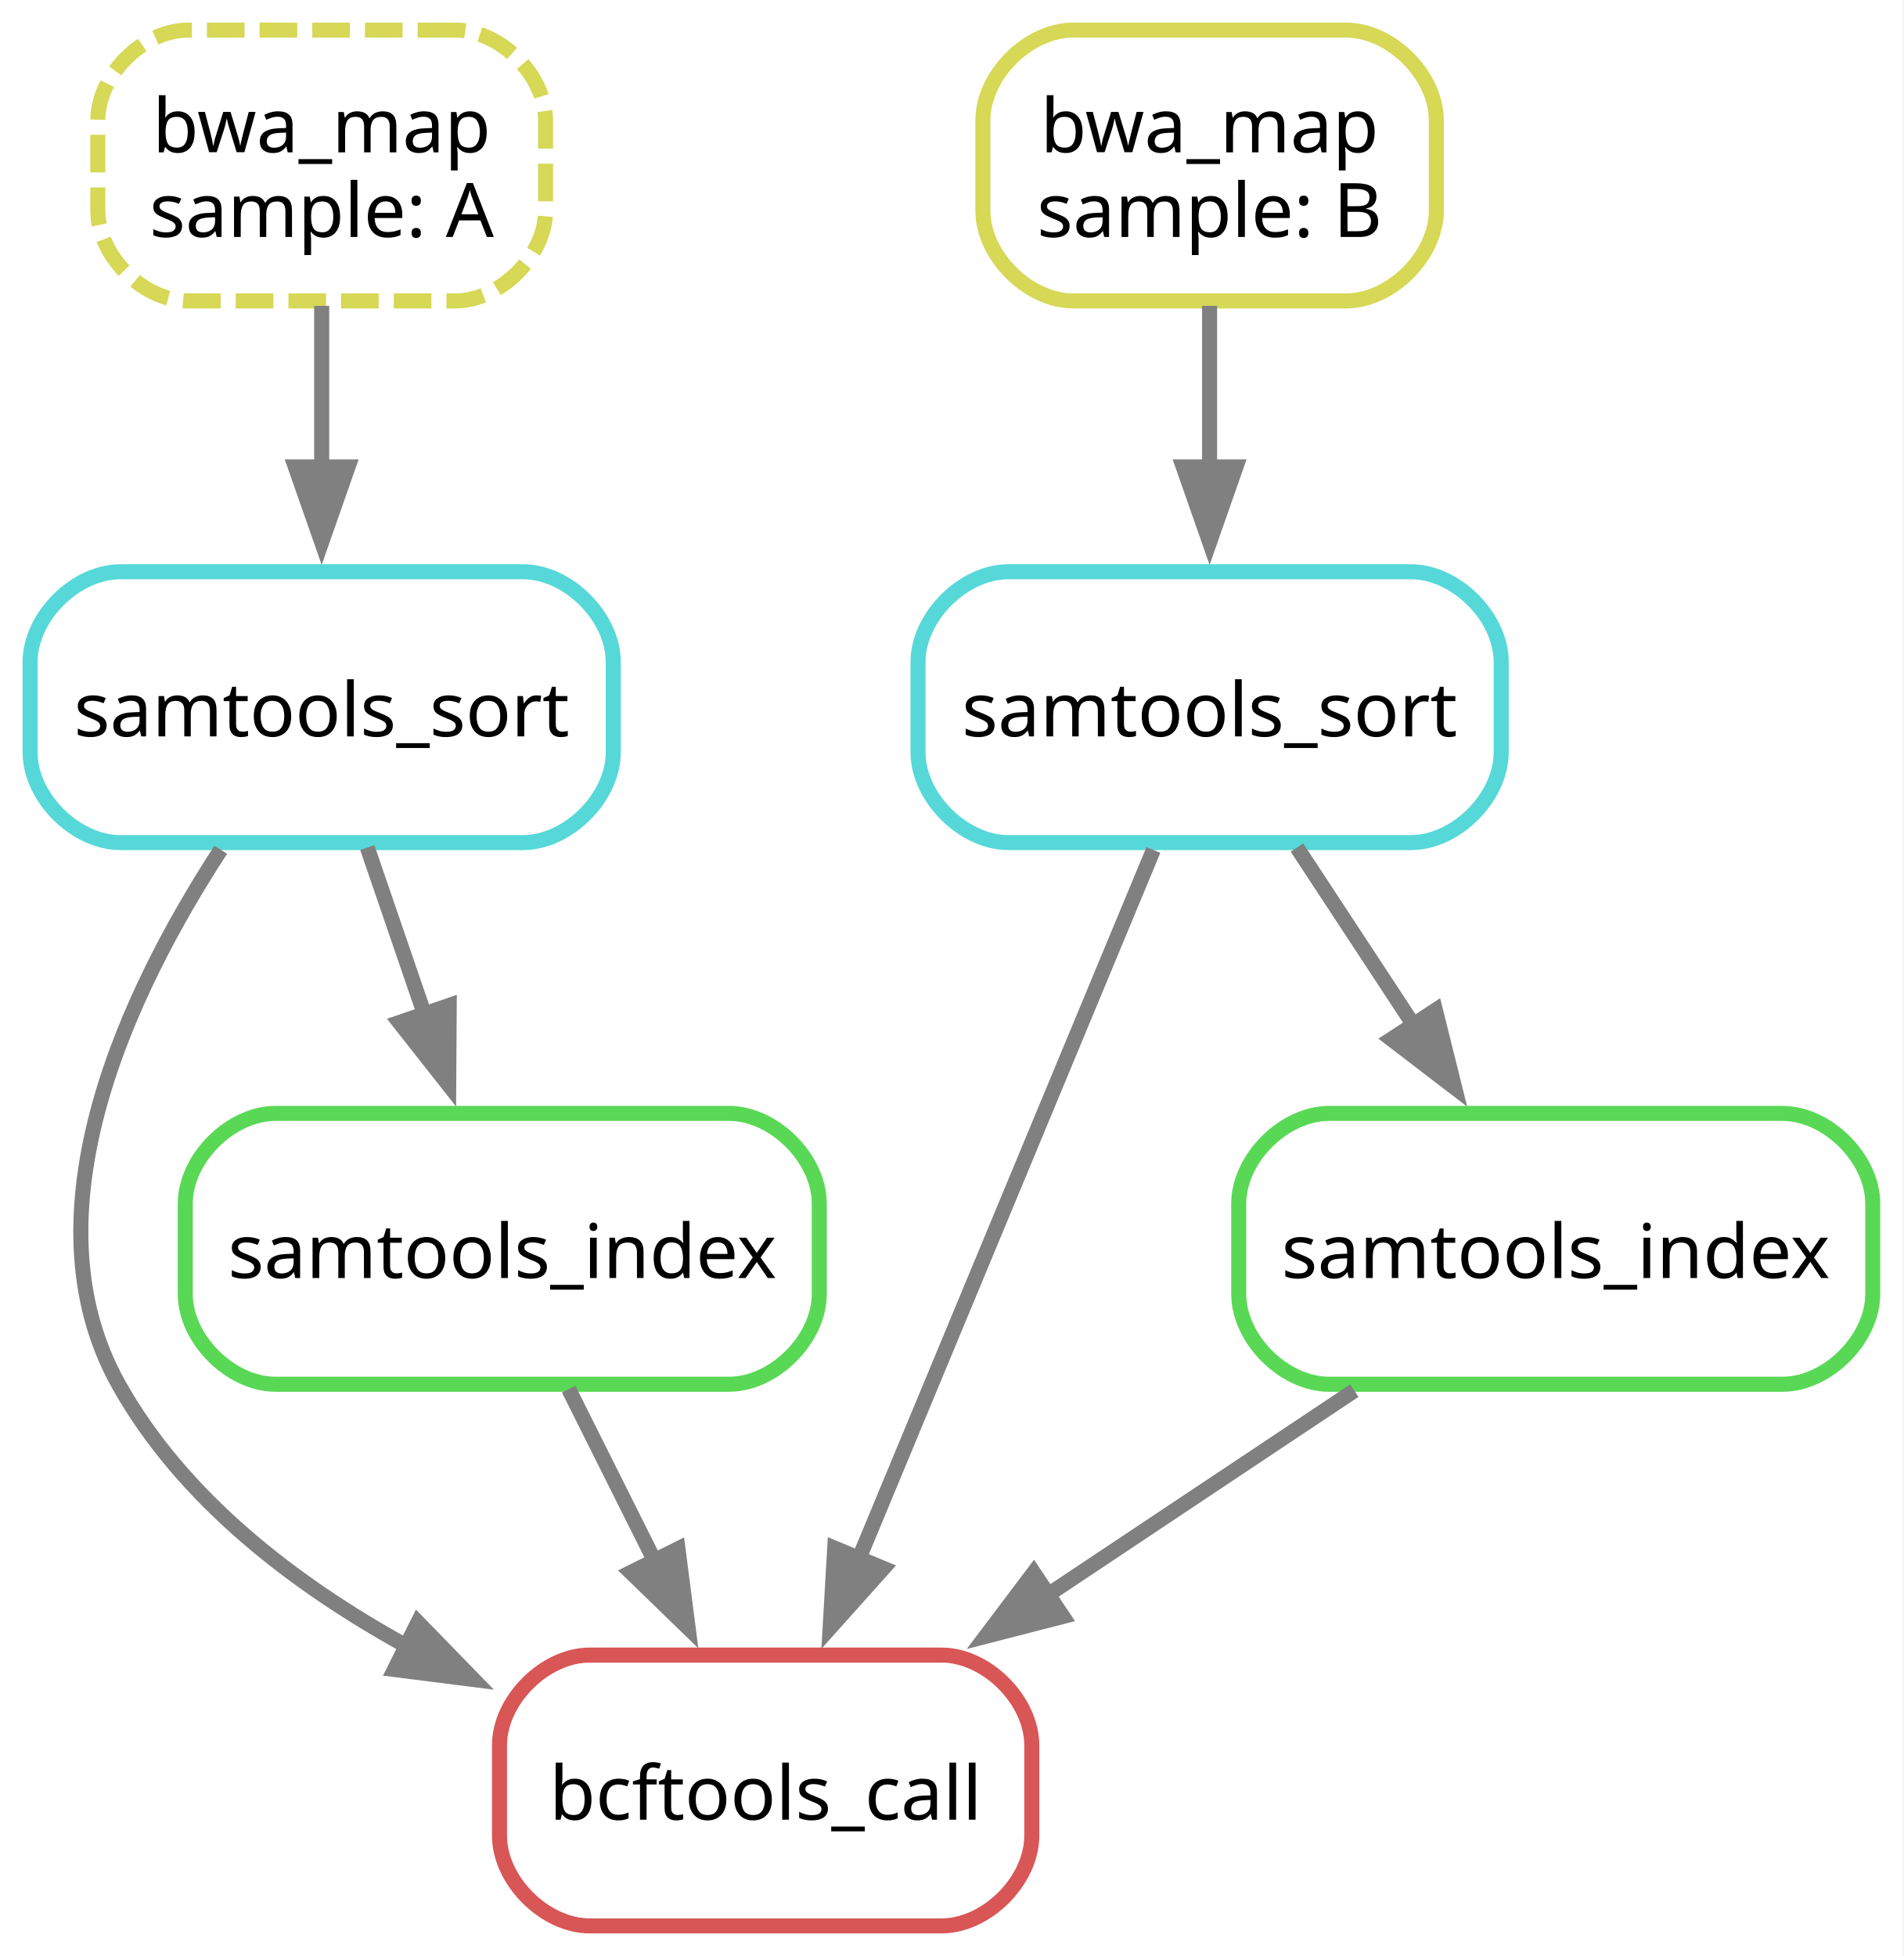
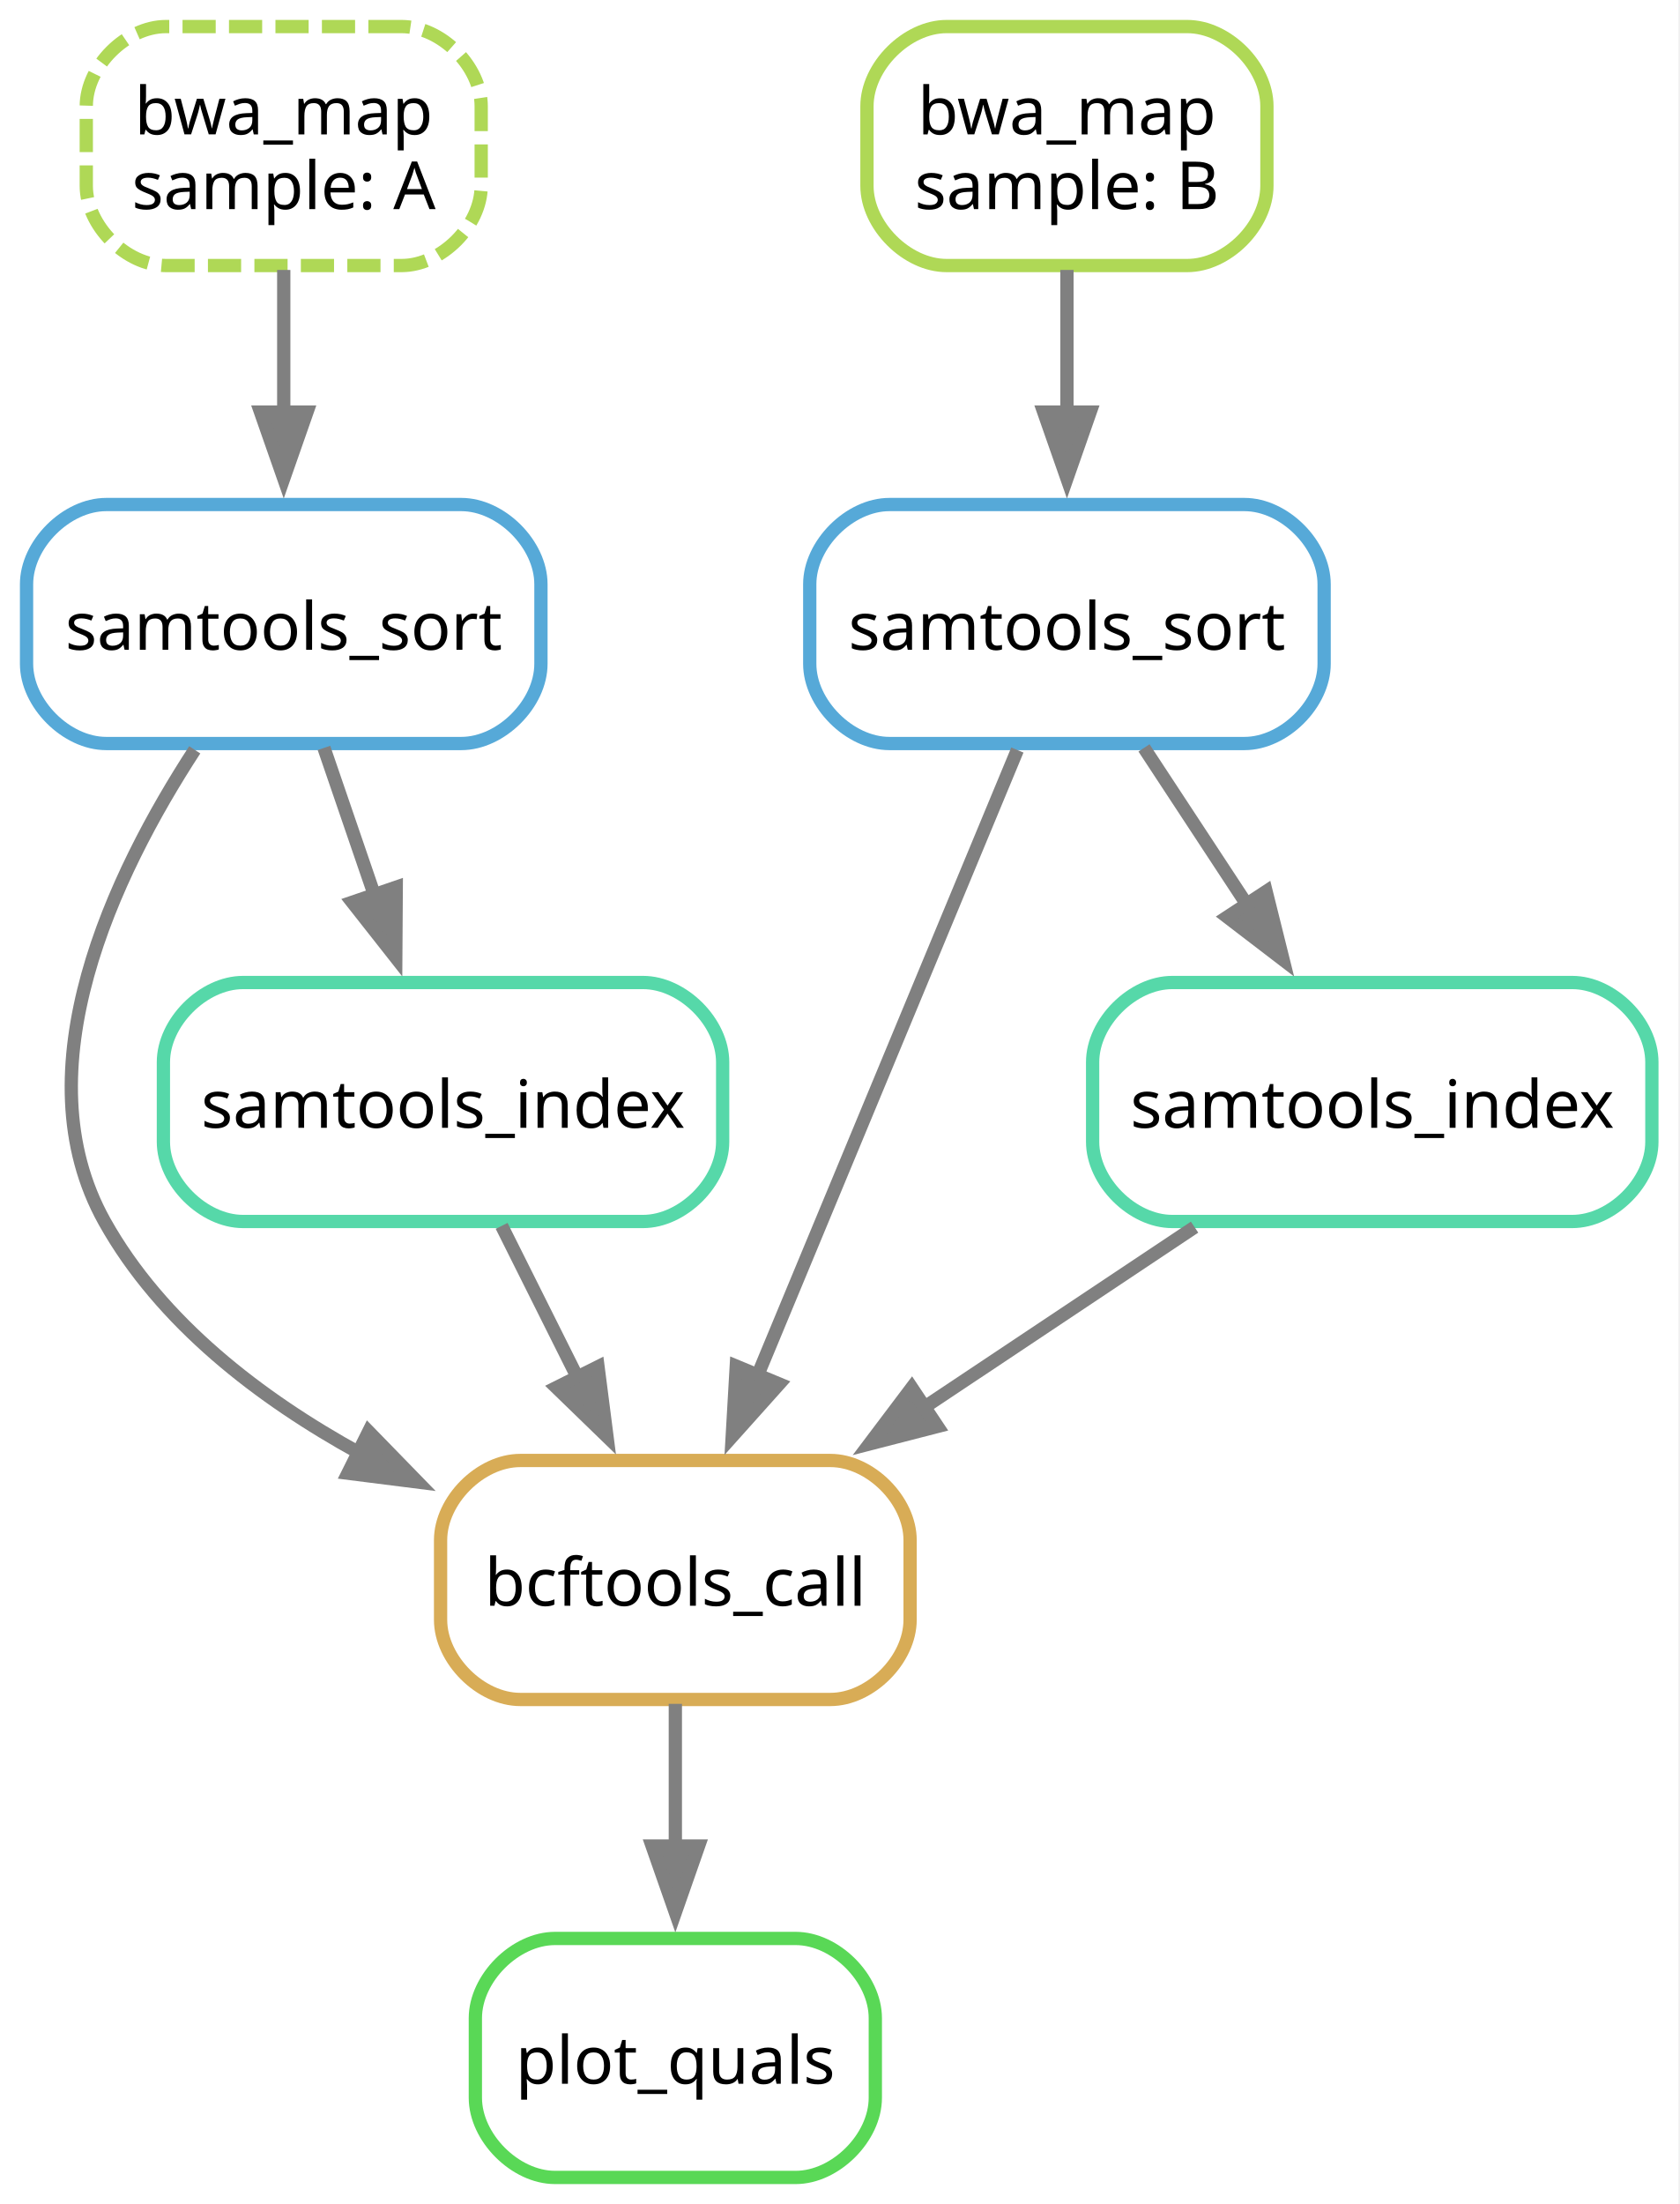
- <svg xmlns="http://www.w3.org/2000/svg" width="253pt" height="260pt" viewBox="0.00 0.00 253.00 260.00">
-   <g id="graph0" class="graph" transform="scale(1 1) rotate(0) translate(4 256)">
-     <polygon fill="white" stroke="none" points="-4,4 -4,-256 248.88,-256 248.88,4 -4,4" />
+ <svg xmlns="http://www.w3.org/2000/svg" width="253pt" height="332pt" viewBox="0.00 0.00 253.00 332.00">
+   <g id="graph0" class="graph" transform="scale(1 1) rotate(0) translate(4 328)">
+     <polygon fill="white" stroke="none" points="-4,4 -4,-328 248.88,-328 248.88,4 -4,4" />
    <g id="node1" class="node">
-       <path fill="none" stroke="#d85656" stroke-width="2" d="M121.12,-36C121.12,-36 74.38,-36 74.38,-36 68.38,-36 62.38,-30 62.38,-24 62.38,-24 62.38,-12 62.38,-12 62.38,-6 68.38,0 74.38,0 74.38,0 121.12,0 121.12,0 127.12,0 133.12,-6 133.12,-12 133.12,-12 133.12,-24 133.12,-24 133.12,-30 127.12,-36 121.12,-36" />
-       <text xml:space="preserve" text-anchor="middle" x="97.75" y="-14.12" font-family="sans" font-size="10.00">bcftools_call</text>
+       <path fill="none" stroke="#59d856" stroke-width="2" d="M115.88,-36C115.88,-36 79.62,-36 79.62,-36 73.62,-36 67.62,-30 67.62,-24 67.62,-24 67.62,-12 67.62,-12 67.62,-6 73.62,0 79.62,0 79.62,0 115.88,0 115.88,0 121.88,0 127.88,-6 127.88,-12 127.88,-12 127.88,-24 127.88,-24 127.88,-30 121.88,-36 115.88,-36" />
+       <text xml:space="preserve" text-anchor="middle" x="97.75" y="-14.12" font-family="sans" font-size="10.00">plot_quals</text>
    </g>
    <g id="node2" class="node">
-       <path fill="none" stroke="#56d8d8" stroke-width="2" d="M65.5,-180C65.5,-180 12,-180 12,-180 6,-180 0,-174 0,-168 0,-168 0,-156 0,-156 0,-150 6,-144 12,-144 12,-144 65.5,-144 65.5,-144 71.5,-144 77.5,-150 77.5,-156 77.5,-156 77.5,-168 77.5,-168 77.5,-174 71.5,-180 65.5,-180" />
-       <text xml:space="preserve" text-anchor="middle" x="38.75" y="-158.12" font-family="sans" font-size="10.00">samtools_sort</text>
+       <path fill="none" stroke="#d8ac56" stroke-width="2" d="M121.12,-108C121.12,-108 74.38,-108 74.38,-108 68.38,-108 62.38,-102 62.38,-96 62.38,-96 62.38,-84 62.38,-84 62.38,-78 68.38,-72 74.38,-72 74.38,-72 121.12,-72 121.12,-72 127.12,-72 133.12,-78 133.12,-84 133.12,-84 133.12,-96 133.12,-96 133.12,-102 127.12,-108 121.12,-108" />
+       <text xml:space="preserve" text-anchor="middle" x="97.75" y="-86.12" font-family="sans" font-size="10.00">bcftools_call</text>
    </g>
    <g id="edge1" class="edge">
-       <path fill="none" stroke="grey" stroke-width="2" d="M25.34,-143.05C13.2,-124.41 -1,-94.84 11.75,-72 20.27,-56.75 35.18,-45.34 50.21,-37.09" />
-       <polygon fill="grey" stroke="grey" stroke-width="2" points="51.54,-40.34 58.93,-32.75 48.42,-34.08 51.54,-40.34" />
+       <path fill="none" stroke="grey" stroke-width="2" d="M97.75,-71.34C97.75,-64.75 97.75,-57.08 97.75,-49.67" />
+       <polygon fill="grey" stroke="grey" stroke-width="2" points="101.25,-49.93 97.75,-39.93 94.25,-49.93 101.25,-49.93" />
+     </g>
+     <g id="node3" class="node">
+       <path fill="none" stroke="#56a9d8" stroke-width="2" d="M65.5,-252C65.5,-252 12,-252 12,-252 6,-252 0,-246 0,-240 0,-240 0,-228 0,-228 0,-222 6,-216 12,-216 12,-216 65.5,-216 65.5,-216 71.5,-216 77.5,-222 77.5,-228 77.5,-228 77.5,-240 77.5,-240 77.5,-246 71.5,-252 65.5,-252" />
+       <text xml:space="preserve" text-anchor="middle" x="38.75" y="-230.12" font-family="sans" font-size="10.00">samtools_sort</text>
+     </g>
+     <g id="edge2" class="edge">
+       <path fill="none" stroke="grey" stroke-width="2" d="M25.34,-215.05C13.2,-196.41 -1,-166.84 11.75,-144 20.27,-128.75 35.18,-117.34 50.21,-109.09" />
+       <polygon fill="grey" stroke="grey" stroke-width="2" points="51.54,-112.34 58.93,-104.75 48.42,-106.08 51.54,-112.34" />
+     </g>
+     <g id="node7" class="node">
+       <path fill="none" stroke="#56d8a9" stroke-width="2" d="M92.88,-180C92.88,-180 32.62,-180 32.62,-180 26.62,-180 20.62,-174 20.62,-168 20.62,-168 20.62,-156 20.62,-156 20.62,-150 26.62,-144 32.62,-144 32.62,-144 92.88,-144 92.88,-144 98.88,-144 104.88,-150 104.88,-156 104.88,-156 104.88,-168 104.88,-168 104.88,-174 98.88,-180 92.88,-180" />
+       <text xml:space="preserve" text-anchor="middle" x="62.75" y="-158.12" font-family="sans" font-size="10.00">samtools_index</text>
+     </g>
+     <g id="edge8" class="edge">
+       <path fill="none" stroke="grey" stroke-width="2" d="M44.81,-215.34C47.12,-208.59 49.83,-200.69 52.43,-193.11" />
+       <polygon fill="grey" stroke="grey" stroke-width="2" points="55.7,-194.36 55.63,-183.77 49.08,-192.09 55.7,-194.36" />
+     </g>
+     <g id="node4" class="node">
+       <path fill="none" stroke="#afd856" stroke-width="2" stroke-dasharray="5,2" d="M56.5,-324C56.5,-324 21,-324 21,-324 15,-324 9,-318 9,-312 9,-312 9,-300 9,-300 9,-294 15,-288 21,-288 21,-288 56.5,-288 56.5,-288 62.5,-288 68.5,-294 68.5,-300 68.5,-300 68.5,-312 68.5,-312 68.5,-318 62.5,-324 56.5,-324" />
+       <text xml:space="preserve" text-anchor="middle" x="38.75" y="-307.75" font-family="sans" font-size="10.00">bwa_map</text>
+       <text xml:space="preserve" text-anchor="middle" x="38.75" y="-296.5" font-family="sans" font-size="10.00">sample: A</text>
+     </g>
+     <g id="edge6" class="edge">
+       <path fill="none" stroke="grey" stroke-width="2" d="M38.75,-287.34C38.75,-280.75 38.75,-273.08 38.75,-265.67" />
+       <polygon fill="grey" stroke="grey" stroke-width="2" points="42.25,-265.93 38.75,-255.93 35.25,-265.93 42.25,-265.93" />
+     </g>
+     <g id="node5" class="node">
+       <path fill="none" stroke="#56a9d8" stroke-width="2" d="M183.5,-252C183.5,-252 130,-252 130,-252 124,-252 118,-246 118,-240 118,-240 118,-228 118,-228 118,-222 124,-216 130,-216 130,-216 183.5,-216 183.5,-216 189.5,-216 195.5,-222 195.5,-228 195.5,-228 195.5,-240 195.5,-240 195.5,-246 189.5,-252 183.5,-252" />
+       <text xml:space="preserve" text-anchor="middle" x="156.75" y="-230.12" font-family="sans" font-size="10.00">samtools_sort</text>
+     </g>
+     <g id="edge3" class="edge">
+       <path fill="none" stroke="grey" stroke-width="2" d="M149.28,-215.02C139.44,-191.33 122,-149.35 110.16,-120.86" />
+       <polygon fill="grey" stroke="grey" stroke-width="2" points="113.39,-119.53 106.32,-111.63 106.93,-122.21 113.39,-119.53" />
+     </g>
+     <g id="node8" class="node">
+       <path fill="none" stroke="#56d8a9" stroke-width="2" d="M232.88,-180C232.88,-180 172.62,-180 172.62,-180 166.62,-180 160.62,-174 160.62,-168 160.62,-168 160.62,-156 160.62,-156 160.62,-150 166.62,-144 172.62,-144 172.62,-144 232.88,-144 232.88,-144 238.88,-144 244.88,-150 244.88,-156 244.88,-156 244.88,-168 244.88,-168 244.88,-174 238.88,-180 232.88,-180" />
+       <text xml:space="preserve" text-anchor="middle" x="202.75" y="-158.12" font-family="sans" font-size="10.00">samtools_index</text>
+     </g>
+     <g id="edge9" class="edge">
+       <path fill="none" stroke="grey" stroke-width="2" d="M168.36,-215.34C173.06,-208.18 178.62,-199.73 183.87,-191.73" />
+       <polygon fill="grey" stroke="grey" stroke-width="2" points="186.76,-193.71 189.32,-183.43 180.91,-189.87 186.76,-193.71" />
    </g>
    <g id="node6" class="node">
-       <path fill="none" stroke="#59d856" stroke-width="2" d="M92.88,-108C92.88,-108 32.62,-108 32.62,-108 26.62,-108 20.62,-102 20.62,-96 20.62,-96 20.62,-84 20.62,-84 20.62,-78 26.62,-72 32.62,-72 32.62,-72 92.88,-72 92.88,-72 98.88,-72 104.88,-78 104.88,-84 104.88,-84 104.88,-96 104.88,-96 104.88,-102 98.88,-108 92.88,-108" />
-       <text xml:space="preserve" text-anchor="middle" x="62.75" y="-86.12" font-family="sans" font-size="10.00">samtools_index</text>
+       <path fill="none" stroke="#afd856" stroke-width="2" d="M174.88,-324C174.88,-324 138.62,-324 138.62,-324 132.62,-324 126.62,-318 126.62,-312 126.62,-312 126.62,-300 126.62,-300 126.62,-294 132.62,-288 138.62,-288 138.62,-288 174.88,-288 174.88,-288 180.88,-288 186.88,-294 186.88,-300 186.88,-300 186.88,-312 186.88,-312 186.88,-318 180.88,-324 174.88,-324" />
+       <text xml:space="preserve" text-anchor="middle" x="156.75" y="-307.75" font-family="sans" font-size="10.00">bwa_map</text>
+       <text xml:space="preserve" text-anchor="middle" x="156.75" y="-296.5" font-family="sans" font-size="10.00">sample: B</text>
    </g>
    <g id="edge7" class="edge">
-       <path fill="none" stroke="grey" stroke-width="2" d="M44.81,-143.34C47.12,-136.59 49.83,-128.69 52.43,-121.11" />
-       <polygon fill="grey" stroke="grey" stroke-width="2" points="55.7,-122.36 55.63,-111.77 49.08,-120.09 55.7,-122.36" />
+       <path fill="none" stroke="grey" stroke-width="2" d="M156.75,-287.34C156.75,-280.75 156.75,-273.08 156.75,-265.67" />
+       <polygon fill="grey" stroke="grey" stroke-width="2" points="160.25,-265.93 156.75,-255.93 153.25,-265.93 160.25,-265.93" />
    </g>
-     <g id="node3" class="node">
-       <path fill="none" stroke="#d6d856" stroke-width="2" stroke-dasharray="5,2" d="M56.5,-252C56.5,-252 21,-252 21,-252 15,-252 9,-246 9,-240 9,-240 9,-228 9,-228 9,-222 15,-216 21,-216 21,-216 56.5,-216 56.5,-216 62.5,-216 68.5,-222 68.5,-228 68.5,-228 68.5,-240 68.5,-240 68.5,-246 62.5,-252 56.5,-252" />
-       <text xml:space="preserve" text-anchor="middle" x="38.75" y="-235.75" font-family="sans" font-size="10.00">bwa_map</text>
-       <text xml:space="preserve" text-anchor="middle" x="38.75" y="-224.5" font-family="sans" font-size="10.00">sample: A</text>
+     <g id="edge4" class="edge">
+       <path fill="none" stroke="grey" stroke-width="2" d="M71.58,-143.34C75.08,-136.34 79.19,-128.12 83.11,-120.28" />
+       <polygon fill="grey" stroke="grey" stroke-width="2" points="86.1,-122.12 87.45,-111.61 79.84,-118.99 86.1,-122.12" />
    </g>
    <g id="edge5" class="edge">
-       <path fill="none" stroke="grey" stroke-width="2" d="M38.75,-215.34C38.75,-208.75 38.75,-201.08 38.75,-193.67" />
-       <polygon fill="grey" stroke="grey" stroke-width="2" points="42.25,-193.93 38.75,-183.93 35.25,-193.93 42.25,-193.93" />
-     </g>
-     <g id="node4" class="node">
-       <path fill="none" stroke="#56d8d8" stroke-width="2" d="M183.5,-180C183.5,-180 130,-180 130,-180 124,-180 118,-174 118,-168 118,-168 118,-156 118,-156 118,-150 124,-144 130,-144 130,-144 183.5,-144 183.5,-144 189.5,-144 195.5,-150 195.5,-156 195.5,-156 195.5,-168 195.5,-168 195.5,-174 189.5,-180 183.5,-180" />
-       <text xml:space="preserve" text-anchor="middle" x="156.75" y="-158.12" font-family="sans" font-size="10.00">samtools_sort</text>
-     </g>
-     <g id="edge2" class="edge">
-       <path fill="none" stroke="grey" stroke-width="2" d="M149.28,-143.02C139.44,-119.33 122,-77.35 110.16,-48.86" />
-       <polygon fill="grey" stroke="grey" stroke-width="2" points="113.39,-47.53 106.32,-39.63 106.93,-50.21 113.39,-47.53" />
-     </g>
-     <g id="node7" class="node">
-       <path fill="none" stroke="#59d856" stroke-width="2" d="M232.88,-108C232.88,-108 172.62,-108 172.62,-108 166.62,-108 160.62,-102 160.62,-96 160.62,-96 160.62,-84 160.62,-84 160.62,-78 166.62,-72 172.62,-72 172.62,-72 232.88,-72 232.88,-72 238.88,-72 244.88,-78 244.88,-84 244.88,-84 244.88,-96 244.88,-96 244.88,-102 238.88,-108 232.88,-108" />
-       <text xml:space="preserve" text-anchor="middle" x="202.75" y="-86.12" font-family="sans" font-size="10.00">samtools_index</text>
-     </g>
-     <g id="edge8" class="edge">
-       <path fill="none" stroke="grey" stroke-width="2" d="M168.36,-143.34C173.06,-136.18 178.62,-127.73 183.87,-119.73" />
-       <polygon fill="grey" stroke="grey" stroke-width="2" points="186.76,-121.71 189.32,-111.43 180.91,-117.87 186.76,-121.71" />
-     </g>
-     <g id="node5" class="node">
-       <path fill="none" stroke="#d6d856" stroke-width="2" d="M174.88,-252C174.88,-252 138.62,-252 138.62,-252 132.62,-252 126.62,-246 126.62,-240 126.62,-240 126.62,-228 126.62,-228 126.62,-222 132.62,-216 138.62,-216 138.62,-216 174.88,-216 174.88,-216 180.88,-216 186.88,-222 186.88,-228 186.88,-228 186.88,-240 186.88,-240 186.88,-246 180.88,-252 174.88,-252" />
-       <text xml:space="preserve" text-anchor="middle" x="156.75" y="-235.75" font-family="sans" font-size="10.00">bwa_map</text>
-       <text xml:space="preserve" text-anchor="middle" x="156.75" y="-224.5" font-family="sans" font-size="10.00">sample: B</text>
-     </g>
-     <g id="edge6" class="edge">
-       <path fill="none" stroke="grey" stroke-width="2" d="M156.75,-215.34C156.75,-208.75 156.75,-201.08 156.75,-193.67" />
-       <polygon fill="grey" stroke="grey" stroke-width="2" points="160.25,-193.93 156.75,-183.93 153.25,-193.93 160.25,-193.93" />
-     </g>
-     <g id="edge3" class="edge">
-       <path fill="none" stroke="grey" stroke-width="2" d="M71.58,-71.34C75.08,-64.34 79.19,-56.12 83.11,-48.28" />
-       <polygon fill="grey" stroke="grey" stroke-width="2" points="86.1,-50.12 87.45,-39.61 79.84,-46.99 86.1,-50.12" />
-     </g>
-     <g id="edge4" class="edge">
-       <path fill="none" stroke="grey" stroke-width="2" d="M175.98,-71.15C163.52,-62.84 148.48,-52.82 134.93,-43.79" />
-       <polygon fill="grey" stroke="grey" stroke-width="2" points="137.25,-41.13 126.99,-38.49 133.37,-46.95 137.25,-41.13" />
+       <path fill="none" stroke="grey" stroke-width="2" d="M175.98,-143.15C163.52,-134.84 148.48,-124.82 134.93,-115.79" />
+       <polygon fill="grey" stroke="grey" stroke-width="2" points="137.25,-113.13 126.99,-110.49 133.37,-118.95 137.25,-113.13" />
    </g>
  </g>
</svg>
